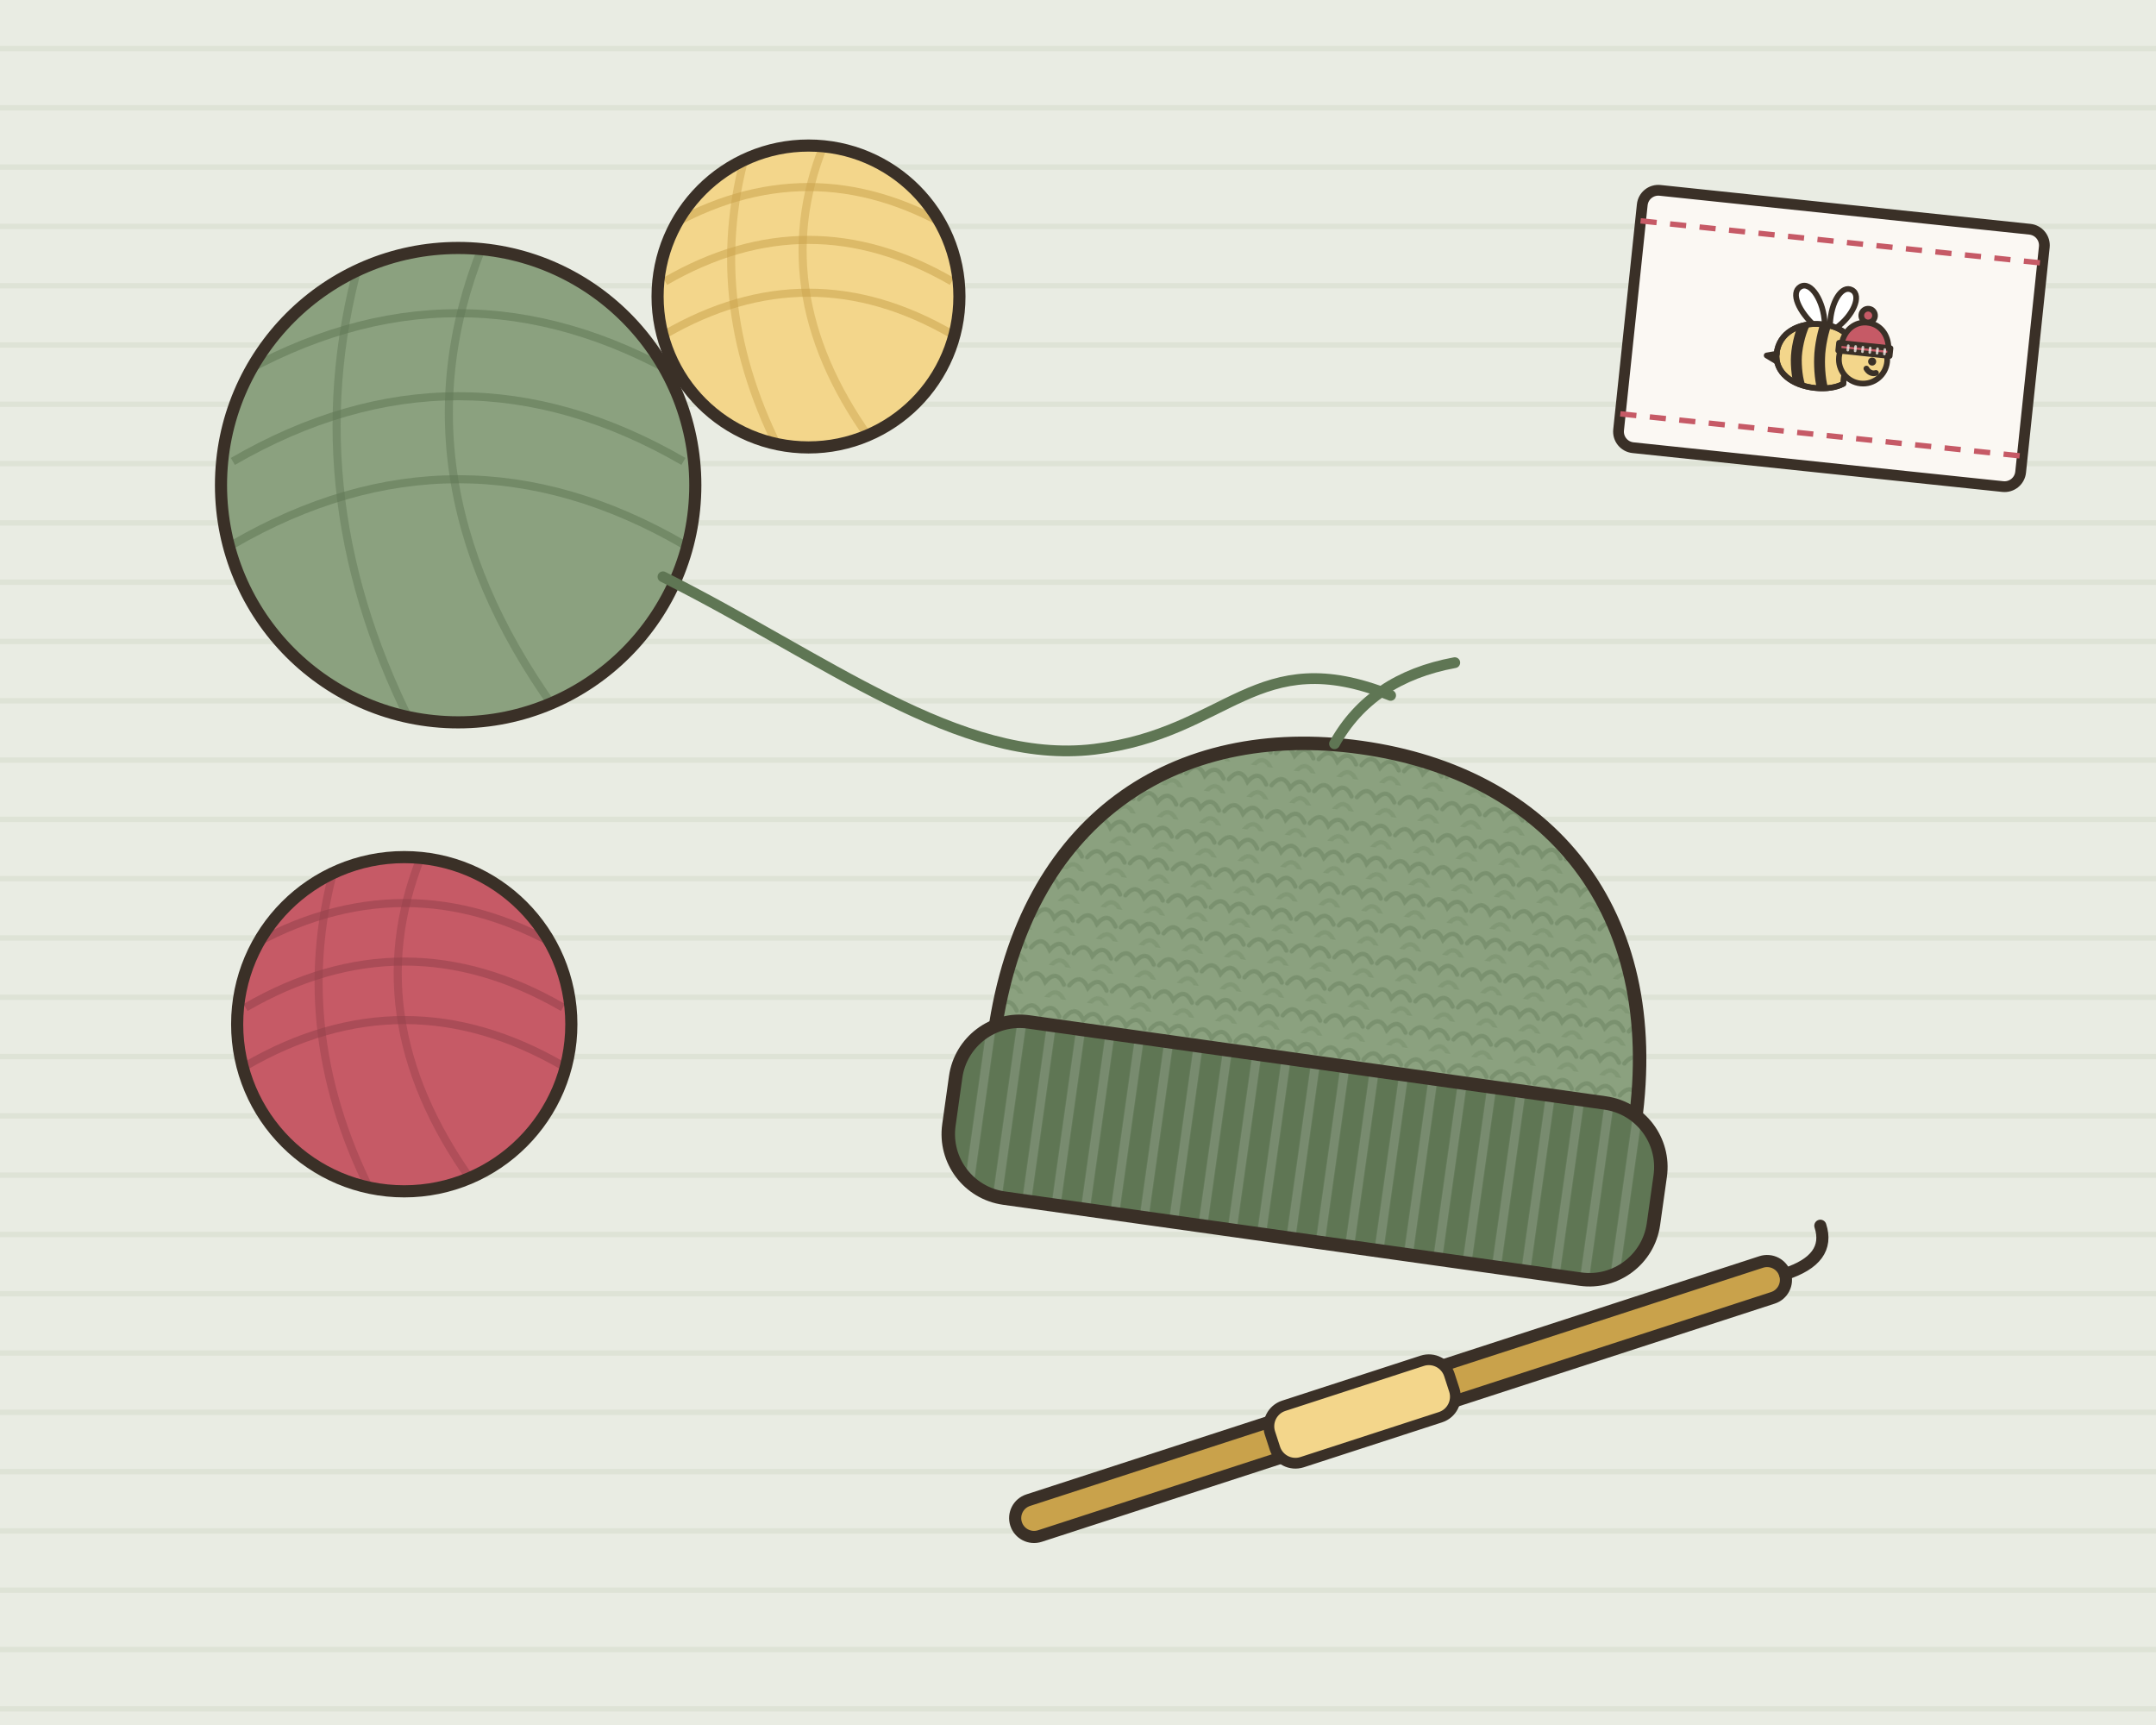
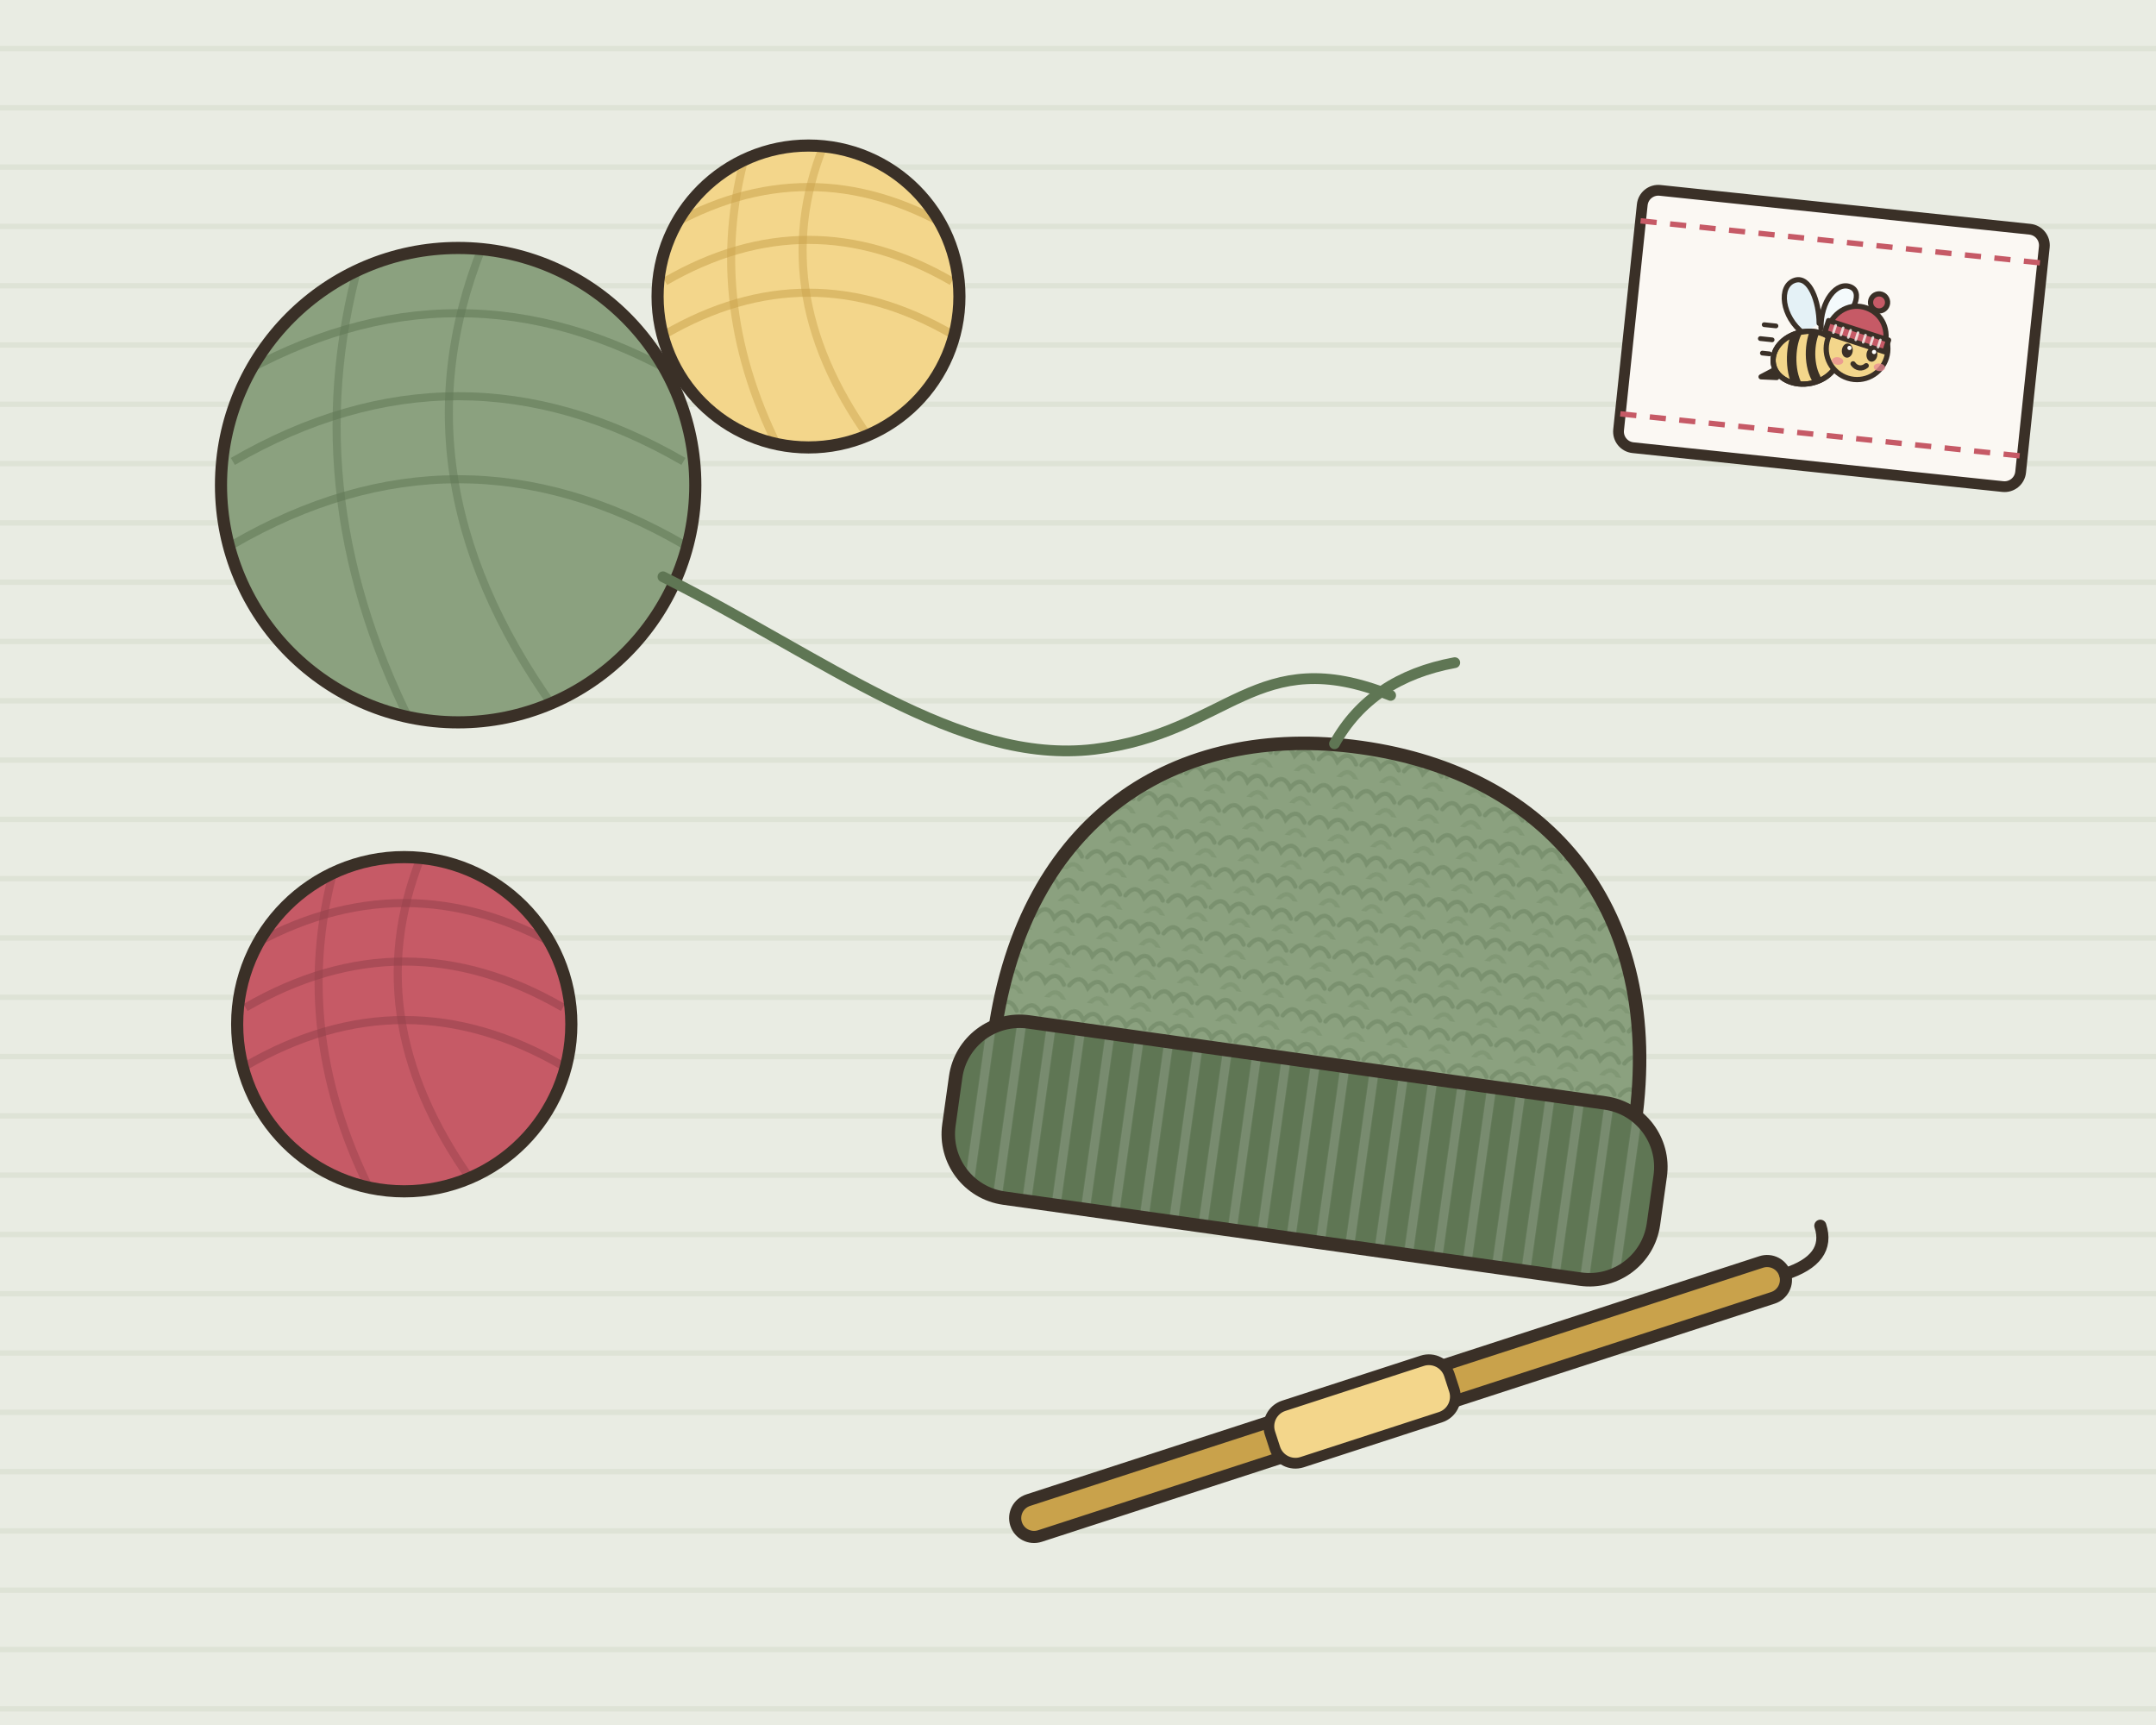
<svg xmlns="http://www.w3.org/2000/svg" viewBox="0 0 800 640" role="img" aria-label="Demo-Illustration: Wollknäuel, Häkelnadel, angefangene Mütze und Stoffetikett mit Bienenlogo">
  <rect width="800" height="640" fill="#E9ECE3" />
  <g opacity=".35" stroke="#C9D0BE" stroke-width="2">
    <path d="M0 18h800" />
    <path d="M0 40h800" />
    <path d="M0 62h800" />
    <path d="M0 84h800" />
    <path d="M0 106h800" />
    <path d="M0 128h800" />
    <path d="M0 150h800" />
    <path d="M0 172h800" />
    <path d="M0 194h800" />
    <path d="M0 216h800" />
    <path d="M0 238h800" />
    <path d="M0 260h800" />
    <path d="M0 282h800" />
    <path d="M0 304h800" />
    <path d="M0 326h800" />
    <path d="M0 348h800" />
    <path d="M0 370h800" />
    <path d="M0 392h800" />
    <path d="M0 414h800" />
    <path d="M0 436h800" />
    <path d="M0 458h800" />
    <path d="M0 480h800" />
    <path d="M0 502h800" />
    <path d="M0 524h800" />
    <path d="M0 546h800" />
    <path d="M0 568h800" />
    <path d="M0 590h800" />
    <path d="M0 612h800" />
    <path d="M0 634h800" />
  </g>
  <g>
    <clipPath id="y-s1">
      <circle cx="170" cy="180" r="88" />
    </clipPath>
    <circle cx="170" cy="180" r="88" fill="#8BA17F" />
    <g clip-path="url(#y-s1)">
      <path d="M86.4 140.4q83.6 -48.4 167.2 0" fill="none" stroke="#5F7654" stroke-width="3" opacity=".55" />
      <path d="M86.4 171.2q83.6 -48.4 167.2 0" fill="none" stroke="#5F7654" stroke-width="3" opacity=".55" />
      <path d="M86.4 202.0q83.6 -48.4 167.2 0" fill="none" stroke="#5F7654" stroke-width="3" opacity=".55" />
      <path d="M134.8 92q-26.4 88 17.6 176M178.8 92q-35.2 88 30.8 176" fill="none" stroke="#5F7654" stroke-width="3" opacity=".45" />
    </g>
    <circle cx="170" cy="180" r="88" fill="none" stroke="#3A3027" stroke-width="4.5" />
  </g>
  <g>
    <clipPath id="y-s2">
      <circle cx="300" cy="110" r="56" />
    </clipPath>
    <circle cx="300" cy="110" r="56" fill="#F3D68B" />
    <g clip-path="url(#y-s2)">
      <path d="M246.8 84.8q53.2 -30.8 106.4 0" fill="none" stroke="#C9A24B" stroke-width="3" opacity=".55" />
      <path d="M246.8 104.4q53.2 -30.8 106.4 0" fill="none" stroke="#C9A24B" stroke-width="3" opacity=".55" />
      <path d="M246.8 124.0q53.2 -30.8 106.4 0" fill="none" stroke="#C9A24B" stroke-width="3" opacity=".55" />
      <path d="M277.6 54q-16.8 56 11.2 112M305.6 54q-22.4 56 19.6 112" fill="none" stroke="#C9A24B" stroke-width="3" opacity=".45" />
    </g>
    <circle cx="300" cy="110" r="56" fill="none" stroke="#3A3027" stroke-width="4.5" />
  </g>
  <g>
    <clipPath id="y-s3">
      <circle cx="150" cy="380" r="62" />
    </clipPath>
    <circle cx="150" cy="380" r="62" fill="#C65A66" />
    <g clip-path="url(#y-s3)">
      <path d="M91.1 352.1q58.9 -34.1 117.8 0" fill="none" stroke="#94404A" stroke-width="3" opacity=".55" />
      <path d="M91.1 373.8q58.9 -34.1 117.8 0" fill="none" stroke="#94404A" stroke-width="3" opacity=".55" />
      <path d="M91.1 395.5q58.9 -34.1 117.8 0" fill="none" stroke="#94404A" stroke-width="3" opacity=".55" />
      <path d="M125.2 318q-18.6 62 12.4 124M156.2 318q-24.8 62 21.7 124" fill="none" stroke="#94404A" stroke-width="3" opacity=".45" />
    </g>
    <circle cx="150" cy="380" r="62" fill="none" stroke="#3A3027" stroke-width="4.5" />
  </g>
  <path d="M246 214c60 30 110 70 160 64s60-40 110-20" fill="none" stroke="#5F7654" stroke-width="4" stroke-linecap="round" />
  <g transform="translate(360 160) rotate(8)">
    <defs>
      <pattern id="st-sh" width="16" height="12" patternUnits="userSpaceOnUse">
        <rect width="16" height="12" fill="#8BA17F" />
        <path d="M1 6.5q3.5-5.5 7 0q3.5-5.5 7 0" fill="none" stroke="#5F7654" stroke-width="1.6" stroke-linecap="round" opacity=".38" />
        <path d="M-7 12.5q3.5-5.5 7 0M9 12.5q3.5-5.5 7 0" fill="none" stroke="#5F7654" stroke-width="1.6" stroke-linecap="round" opacity=".22" />
      </pattern>
      <pattern id="rib-sh" width="11" height="20" patternUnits="userSpaceOnUse">
        <rect width="11" height="20" fill="#5F7654" />
        <path d="M5.5 0v20" stroke="#fff" stroke-width="3.4" opacity=".16" />
      </pattern>
    </defs>
    <path d="M40 220C40 140 90 96 160 96s120 44 120 124Z" fill="url(#st-sh)" stroke="#3A3027" stroke-width="5" stroke-dasharray="0" />
    <path d="M40 220h240" stroke="#3A3027" stroke-width="5" />
    <rect x="28" y="214" width="264" height="66" rx="24" fill="url(#rib-sh)" stroke="#3A3027" stroke-width="5" />
    <path d="M150 96q10-26 40-36" fill="none" stroke="#5F7654" stroke-width="4" stroke-linecap="round" />
  </g>
  <g transform="rotate(-18 520 520)">
    <rect x="370" y="512" width="300" height="14" rx="7" fill="#C9A24B" stroke="#3A3027" stroke-width="4.5" />
    <rect x="470" y="508" width="70" height="22" rx="8" fill="#F3D68B" stroke="#3A3027" stroke-width="4" />
    <path d="M670 519q18 0 18-13" fill="none" stroke="#3A3027" stroke-width="4.5" stroke-linecap="round" />
  </g>
  <g transform="translate(610 70) rotate(6)">
    <rect width="150" height="96" rx="6" fill="#FBF8F3" stroke="#3A3027" stroke-width="4" />
    <path d="M0 12h150M0 84h150" stroke="#C65A66" stroke-width="2" stroke-dasharray="6 5" />
    <g transform="translate(47 20) scale(.88)">
      <defs>
        <clipPath id="st-body">
-           <path d="M9.5 40.5c0-8.6 7.8-14.2 17.6-14.2 5 0 8.9 1.3 11.4 3.6l.3 20.4c-2.8 1.9-6.9 3-11.7 3-9.8 0-17.6-4.8-17.6-12.8Z" />
+           <ellipse cx="22" cy="41" rx="14" ry="11" transform="rotate(-18 22 41)" />
        </clipPath>
      </defs>
-       <g fill="none" stroke="#3A3027" stroke-width="2.4" stroke-linecap="round" stroke-linejoin="round">
-         <path d="M24.5 27.5C17 22 12.5 14.5 16.5 11.5c4.2-3.1 10.5 5.2 11.8 14.2" fill="#FFFFFF" />
-         <path d="M30.6 25.9c-.6-9.4 3.2-17.2 7.7-15.3 4.5 1.9 1.5 10.9-5 16.6" fill="#FFFFFF" />
-         <path d="M9.5 40.5c0-8.6 7.8-14.2 17.6-14.2 5 0 8.9 1.3 11.4 3.6l.3 20.4c-2.8 1.9-6.9 3-11.7 3-9.8 0-17.6-4.8-17.6-12.8Z" fill="#F3D68B" />
-         <path d="M9.6 40.6 5.4 41.8l4.5 2.1" fill="#3A3027" />
-         <path d="M20.5 25.3c-1.8 3.8-2.8 10.6-2.6 15.4.2 4.3 1.5 10.4 3.2 13.3M29.3 24.4c-1.3 4.2-2 11.2-1.6 16 .3 4.6 1.5 10.7 3.1 14" stroke-width="4.6" clip-path="url(#st-body)" />
-         <path d="M9.5 40.5c0-8.6 7.8-14.2 17.6-14.2 5 0 8.9 1.3 11.4 3.6l.3 20.4c-2.8 1.9-6.9 3-11.7 3-9.8 0-17.6-4.8-17.6-12.8Z" />
-         <circle cx="46" cy="39.2" r="10.2" fill="#F3D68B" />
-         <path d="M36.3 33.6c.6-6.1 4.8-10 9.9-10 5.2 0 9.4 3.9 10 10" fill="#C65A66" />
-         <path d="M35.2 33.3h21.8v3.3H35.2z" fill="#C65A66" />
-         <circle cx="46.2" cy="20.6" r="2.9" fill="#C65A66" />
-         <path d="M47.8 42.9c1 1.4 2.6 2.1 4.2 1.4" />
+       <g fill="none" stroke="#3A3027" stroke-width="2.2" stroke-linecap="round" stroke-linejoin="round">
+         <path d="M3 29h5M2 35h5M3.5 41h3" stroke-width="2" />
+         <path d="M20 31c-10-6-13-19-6-22 6-2.5 11 8 12 17" fill="#E4F1F6" />
+         <path d="M27 28c-1.5-11 4.5-21 11-18.5 5.5 2.2 1 13-6 17.5" fill="#F4FAFC" />
+         <ellipse cx="22" cy="41" rx="14" ry="11" transform="rotate(-18 22 41)" fill="#F3D68B" />
+         <path d="M18 29c-3 5-3 16 1 23M25.5 27c-3 6-2.5 16 1.5 22" stroke-width="4" clip-path="url(#st-body)" />
+         <ellipse cx="22" cy="41" rx="14" ry="11" transform="rotate(-18 22 41)" />
+         <path d="m9.4 47.4-5.4 3.6 6.6-.4" fill="#3A3027" />
+         <circle cx="43" cy="35" r="13" fill="#F3D68B" />
+         <path d="M30.6 30.4c.4-8 6-13.4 13-13.2 7 .2 12.4 5.9 12.2 13.9" fill="#C65A66" transform="rotate(12 43 25)" />
+         <path d="M30 27.2h26.6v5.2H30z" fill="#C65A66" transform="rotate(12 43 25)" />
+         <circle cx="50.2" cy="14.6" r="3.6" fill="#C65A66" />
+         <path d="M42 41.5c1.5 1.8 4 1.9 5.6.2" />
      </g>
-       <circle cx="49.9" cy="39.7" r="1.7" fill="#3A3027" />
-       <g stroke="#FBF8F3" stroke-width="1.1" stroke-linecap="round" opacity=".75">
-         <path d="M39.2 34.1v1.9M42.3 34.1v1.9M45.4 34.1v1.9M48.5 34.1v1.9M51.6 34.1v1.9M54.7 34.1v1.9" />
+       <g stroke="#FBF8F3" stroke-width="1.1" stroke-linecap="round" opacity=".8" transform="rotate(12 43 25)">
+         <path d="M33.5 28.2v3.2M36.8 28.2v3.2M40.1 28.2v3.2M43.4 28.2v3.2M46.7 28.2v3.2M50 28.2v3.2M53.3 28.2v3.2" />
      </g>
+       <ellipse cx="39" cy="36.2" rx="2.3" ry="3" fill="#3A3027" />
+       <ellipse cx="49.5" cy="36.8" rx="2.3" ry="3" fill="#3A3027" />
+       <circle cx="39.8" cy="35" r=".9" fill="#fff" />
+       <circle cx="50.3" cy="35.6" r=".9" fill="#fff" />
+       <ellipse cx="35.4" cy="41" rx="2.4" ry="1.6" fill="#E98A93" opacity=".75" />
+       <ellipse cx="53.2" cy="41.8" rx="2.4" ry="1.6" fill="#E98A93" opacity=".75" />
    </g>
  </g>
</svg>
